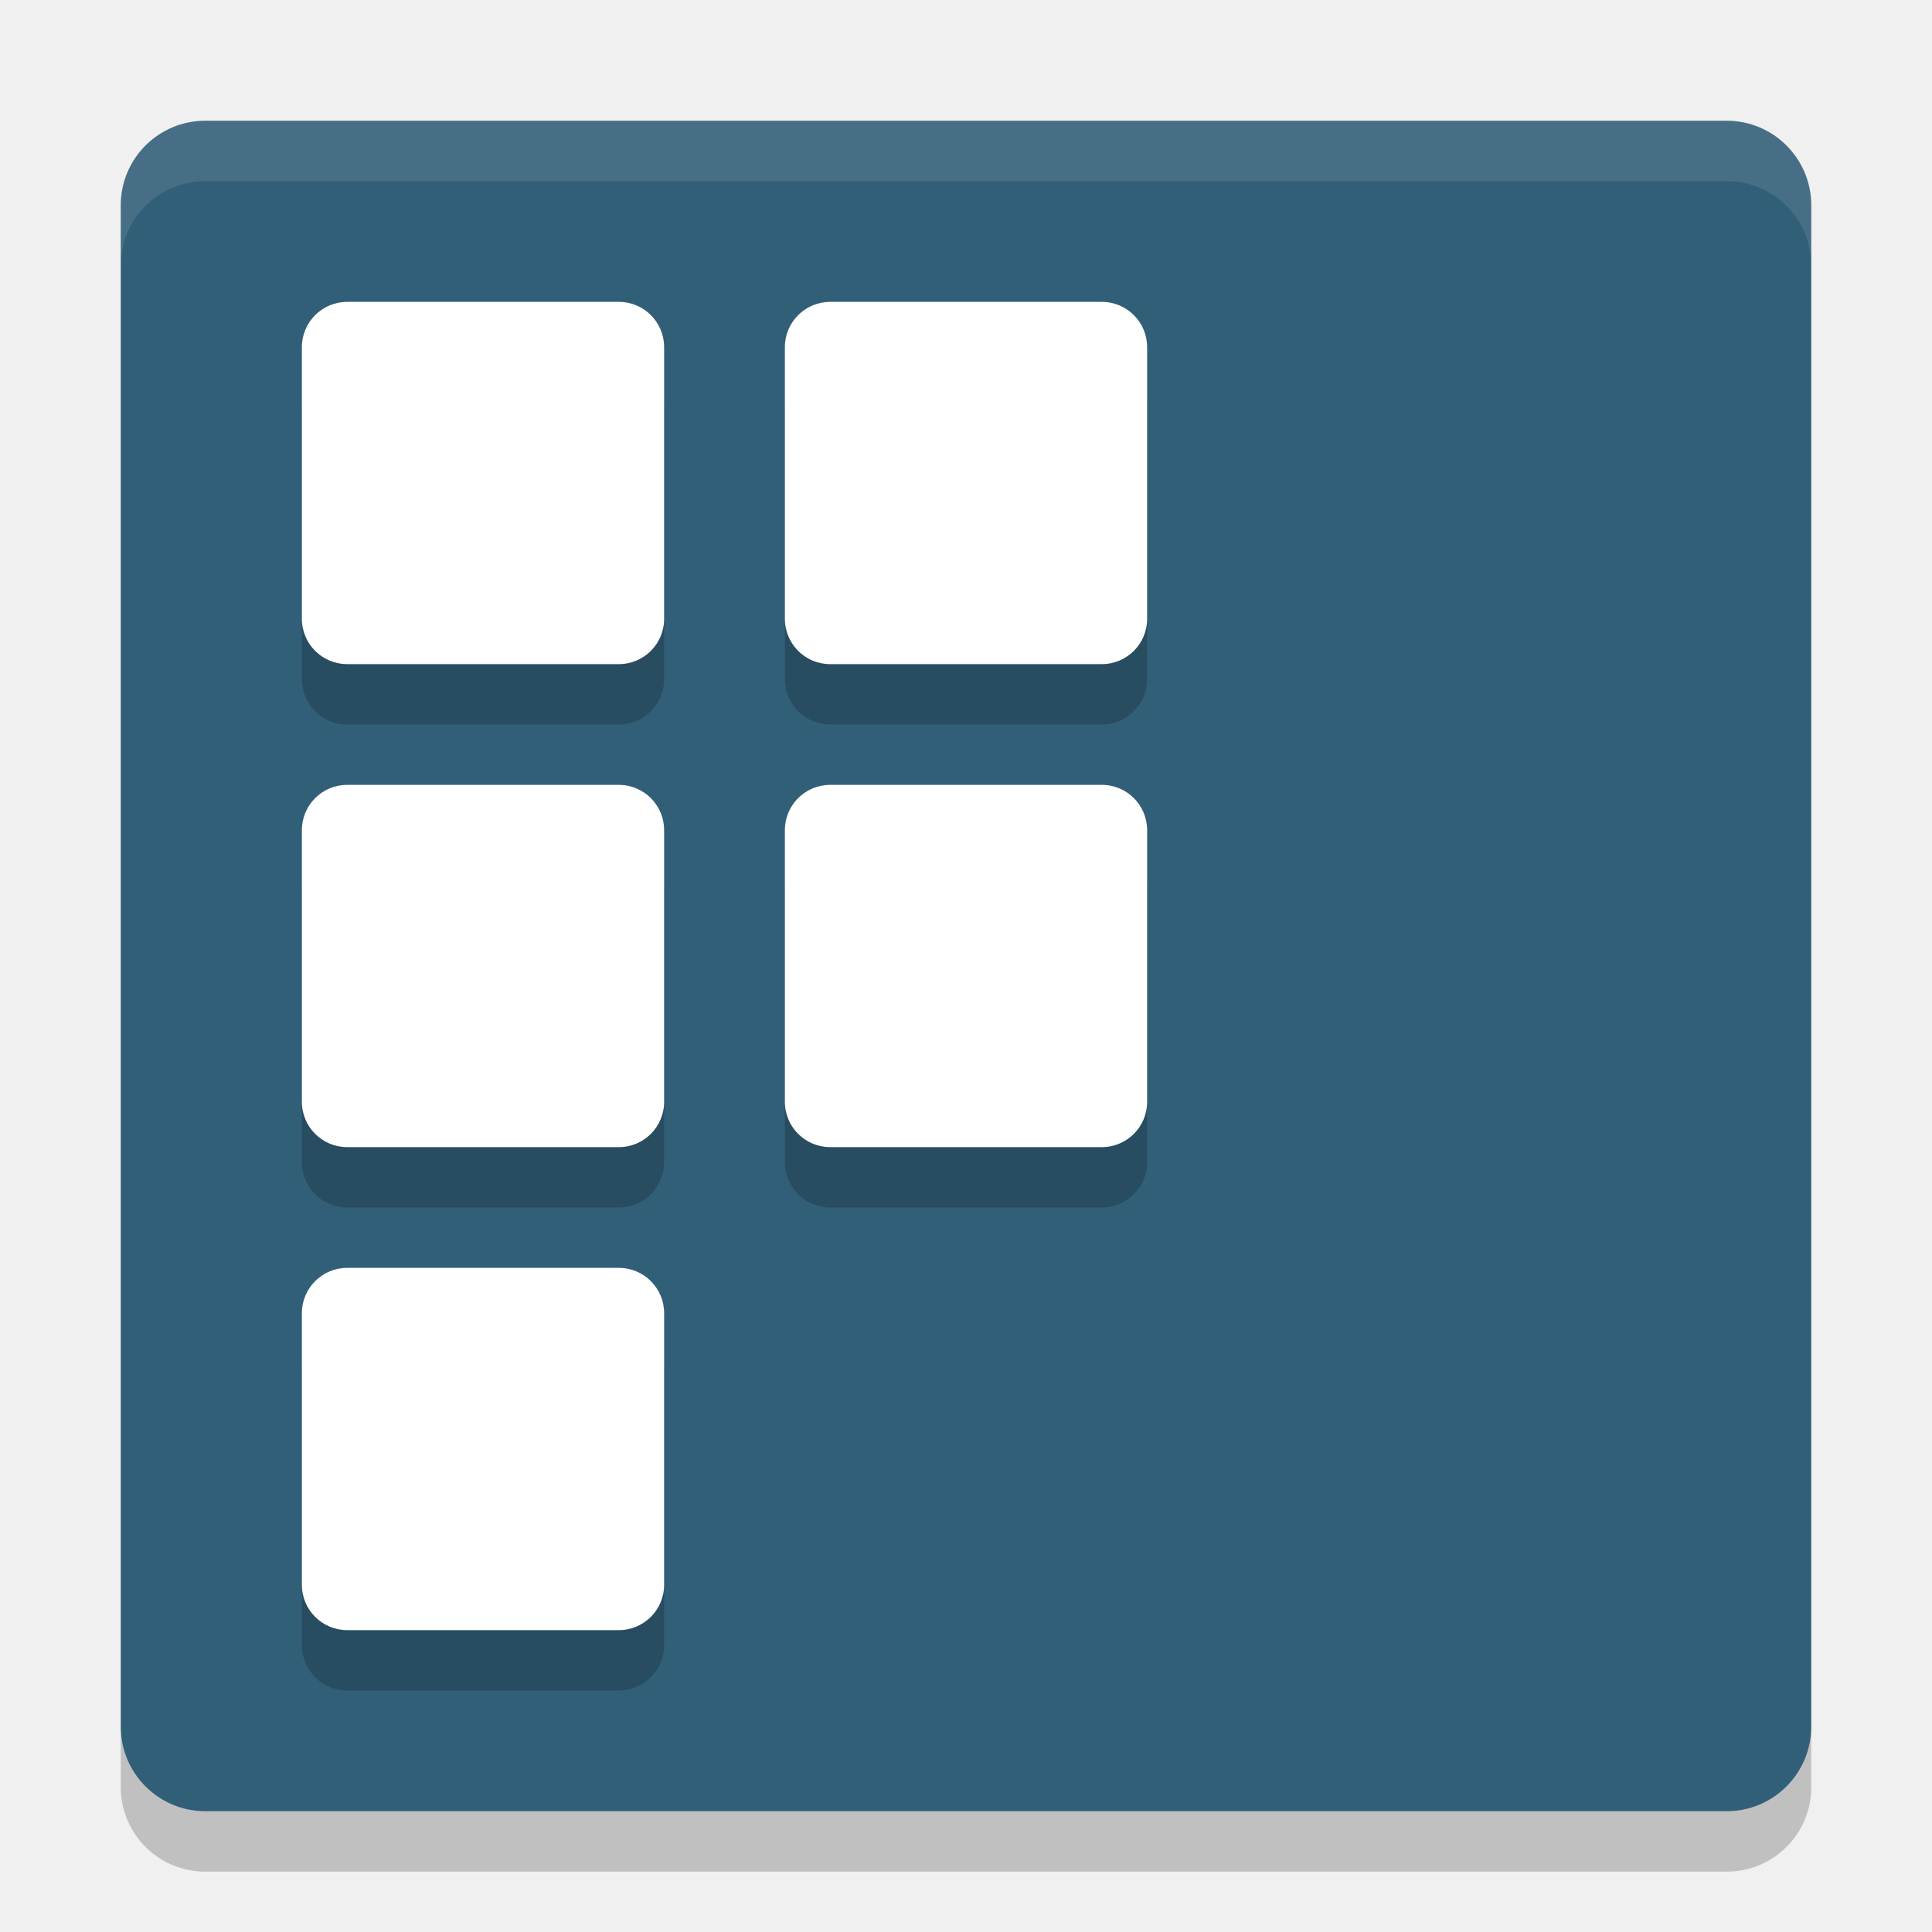
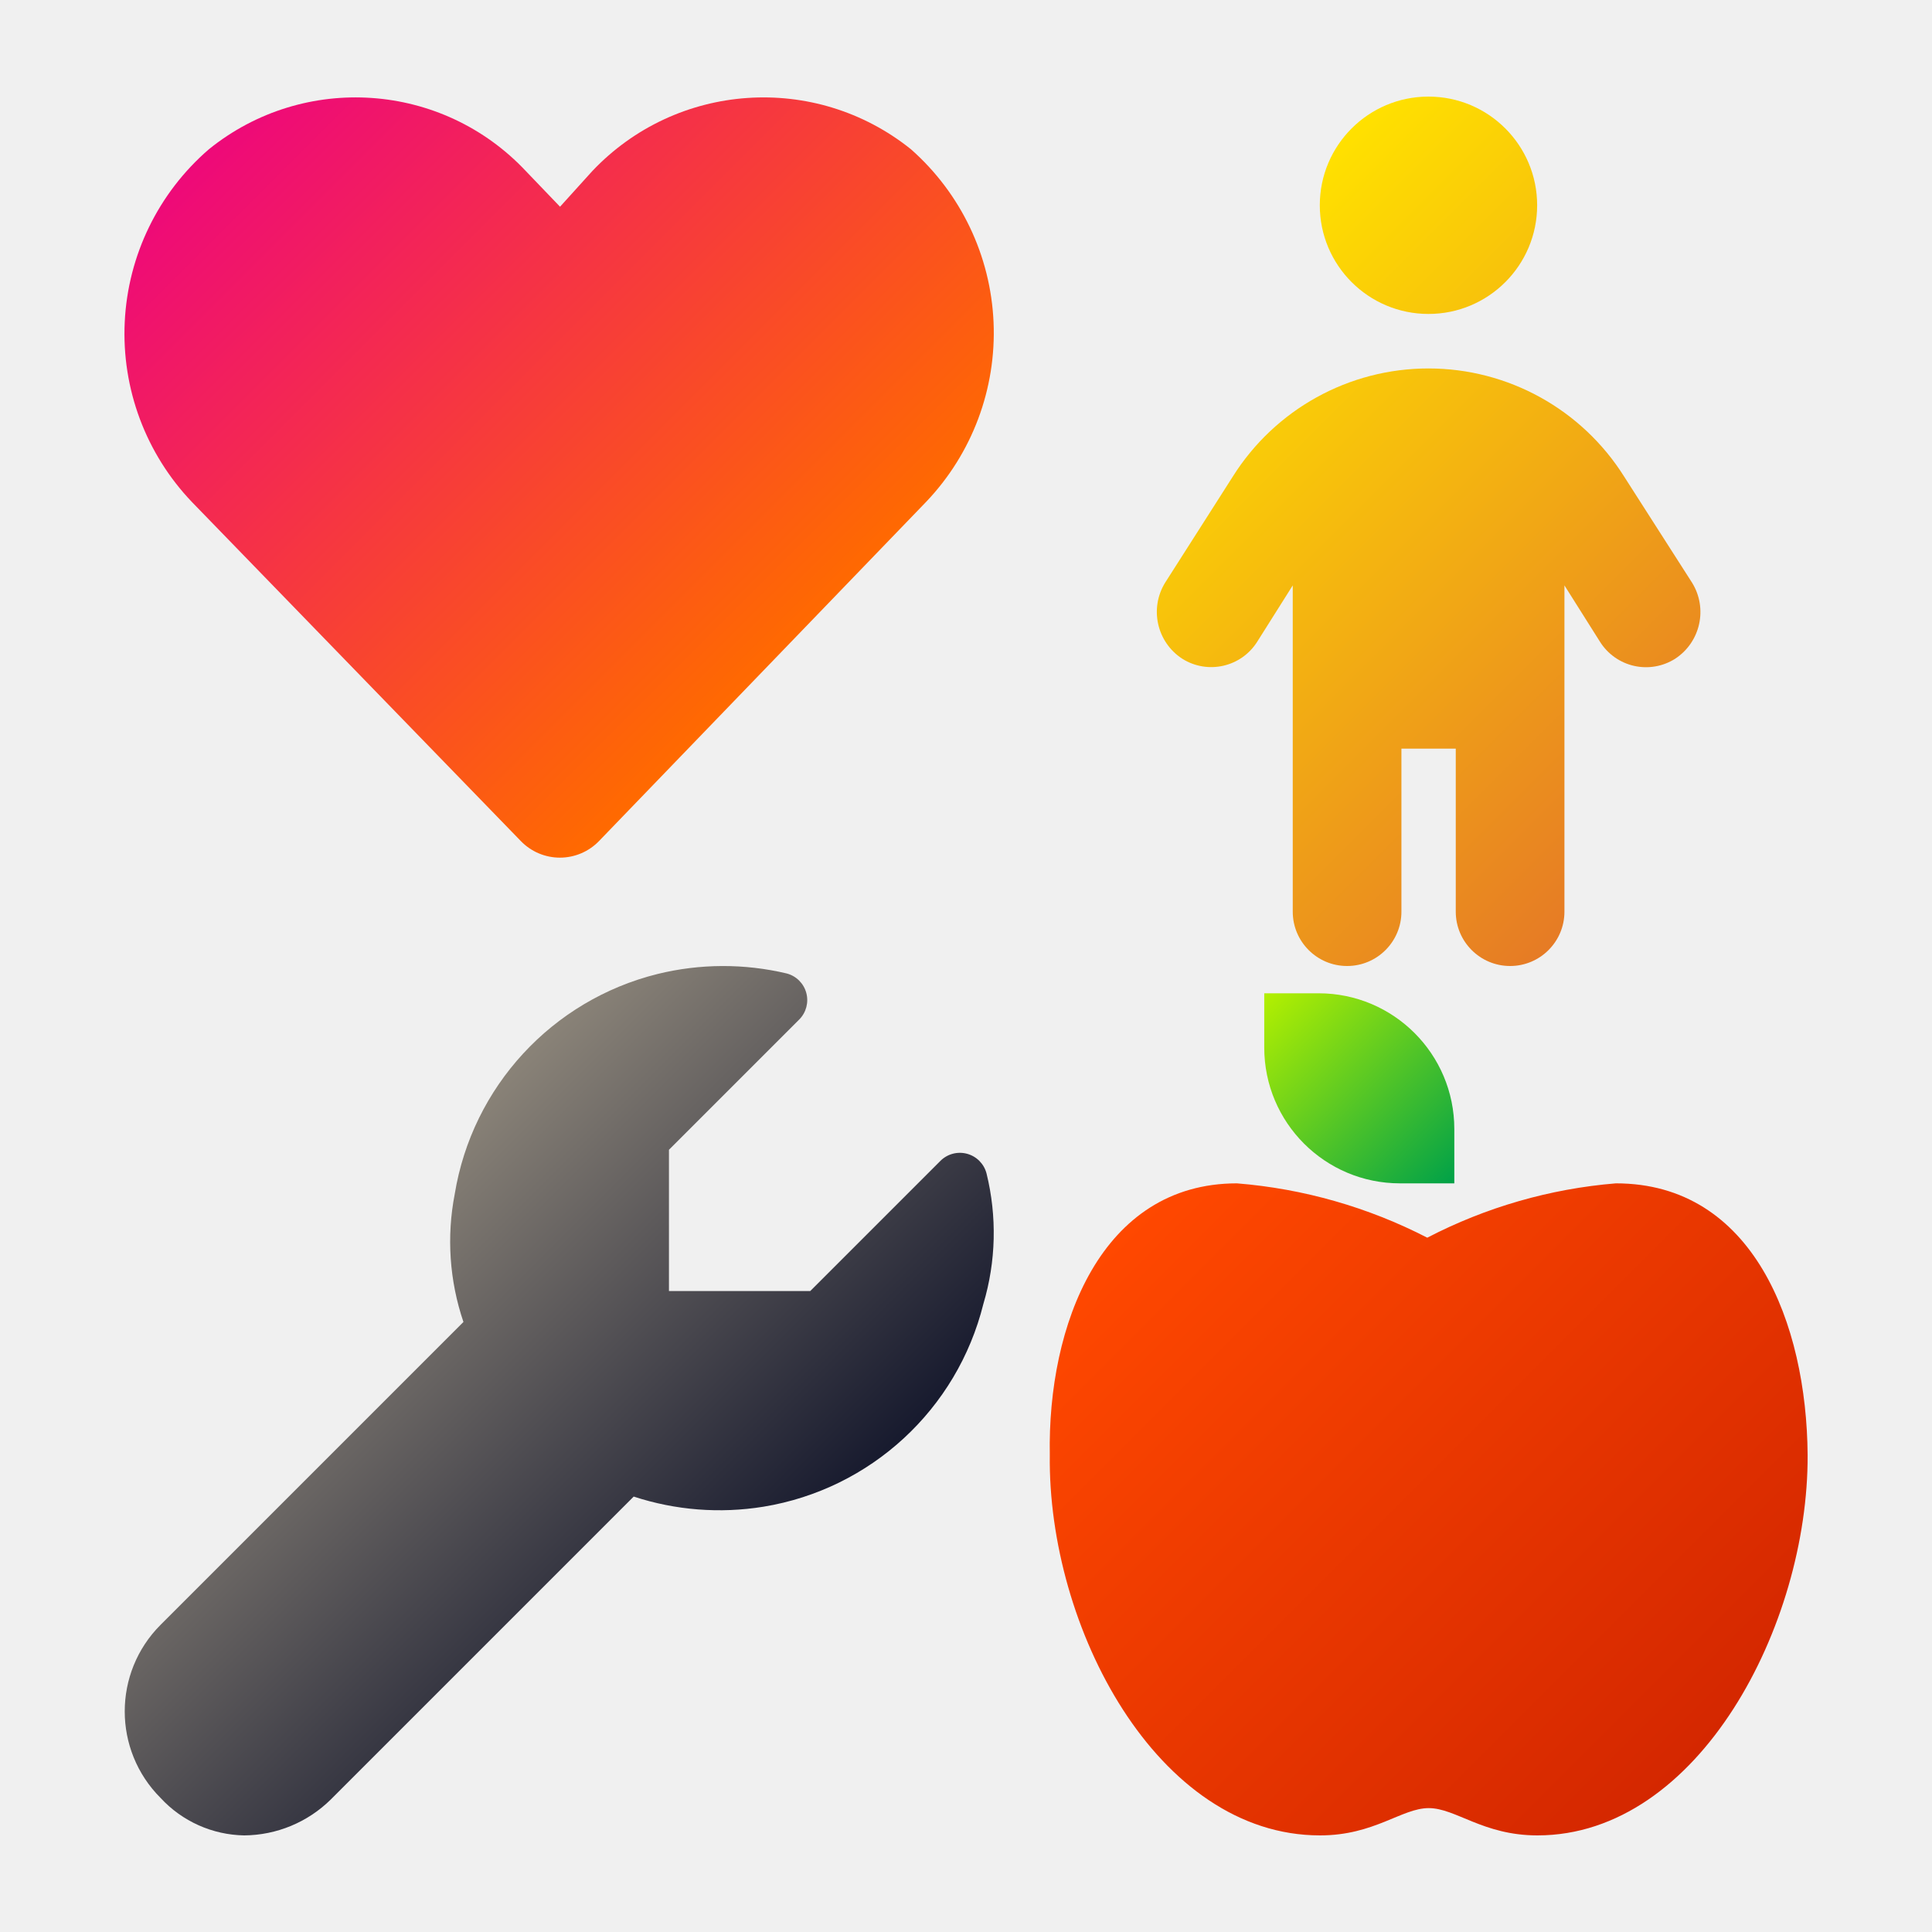
- <svg xmlns="http://www.w3.org/2000/svg" width="32" height="32" version="1">
-   <rect fill="#325f78" width="28" height="28" x="2" y="2" rx="1.4" ry="1.4" />
-   <path fill="#fff" style="opacity:0.1" d="m3.4 2c-0.776 0-1.4 0.625-1.4 1.4v1c0-0.776 0.625-1.4 1.4-1.4h25.2c0.775 0 1.4 0.625 1.4 1.4v-1c0-0.776-0.625-1.4-1.4-1.4h-25.2z" />
-   <path opacity=".2" d="m2 28.6v1c0 0.775 0.625 1.4 1.4 1.4h25.2c0.775 0 1.4-0.625 1.4-1.4v-1c0 0.775-0.625 1.4-1.4 1.4h-25.2c-0.775 0-1.4-0.625-1.4-1.4z" />
-   <g opacity=".2" transform="translate(0,1)">
-     <rect width="6" height="6" x="5" y="5" rx=".75" ry=".75" />
-     <rect width="6" height="6" x="13" y="5" rx=".75" ry=".75" />
-     <rect width="6" height="6" x="5" y="13" rx=".75" ry=".75" />
-     <rect width="6" height="6" x="13" y="13" rx=".75" ry=".75" />
-     <rect width="6" height="6" x="5" y="21" rx=".75" ry=".75" />
-   </g>
-   <g fill="#ffffff">
-     <rect width="6" height="6" x="5" y="5" rx=".75" ry=".75" />
-     <rect width="6" height="6" x="13" y="5" rx=".75" ry=".75" />
-     <rect width="6" height="6" x="5" y="13" rx=".75" ry=".75" />
-     <rect width="6" height="6" x="13" y="13" rx=".75" ry=".75" />
-     <rect width="6" height="6" x="5" y="21" rx=".75" ry=".75" />
-   </g>
+ <svg xmlns="http://www.w3.org/2000/svg" id="Camada_1" data-name="Camada 1" viewBox="0 0 8 8">
+   <defs>
+     <style>.cls-1{fill:url(#Gradiente_sem_nome_23);}.cls-2{fill:url(#Gradiente_sem_nome_71);}.cls-3{fill:url(#Gradiente_sem_nome_129);}.cls-4{fill:url(#Gradiente_sem_nome_199);}.cls-5{fill:url(#Gradiente_sem_nome_359);}</style>
+     <linearGradient id="Gradiente_sem_nome_23" x1="1.197" y1="0.282" x2="3.439" y2="2.524" gradientUnits="userSpaceOnUse">
+       <stop offset="0" stop-color="#ee0979" />
+       <stop offset="1" stop-color="#ff6a00" />
+     </linearGradient>
+     <linearGradient id="Gradiente_sem_nome_71" x1="4.861" y1="1.268" x2="6.97" y2="3.377" gradientUnits="userSpaceOnUse">
+       <stop offset="0" stop-color="#ffe100" />
+       <stop offset="1" stop-color="#e67b25" />
+     </linearGradient>
+     <linearGradient id="Gradiente_sem_nome_129" x1="4.771" y1="4.97" x2="7.052" y2="7.251" gradientUnits="userSpaceOnUse">
+       <stop offset="0" stop-color="#ff4800" />
+       <stop offset="1" stop-color="#d42700" />
+     </linearGradient>
+     <linearGradient id="Gradiente_sem_nome_199" x1="5.234" y1="4.112" x2="6.022" y2="4.9" gradientUnits="userSpaceOnUse">
+       <stop offset="0" stop-color="#b4f000" />
+       <stop offset="1" stop-color="#00a148" />
+     </linearGradient>
+     <linearGradient id="Gradiente_sem_nome_359" x1="1.381" y1="5.146" x2="2.967" y2="6.732" gradientUnits="userSpaceOnUse">
+       <stop offset="0" stop-color="#8a8378" />
+       <stop offset="1" stop-color="#171a2e" />
+     </linearGradient>
+   </defs>
+   <path class="cls-1" d="M2.157,3.483.795,2.079A1.009,1.009,0,0,1,.865.618.967.967,0,0,1,2.178.709l.141.147L2.452.709A.976.976,0,0,1,3.772.618a1.014,1.014,0,0,1,.063,1.46L2.48,3.483a.225.225,0,0,1-.323,0Z" />
+   <path class="cls-2" d="M6.365.85a.45.45,0,1,1-.45-.45A.45.45,0,0,1,6.365.85ZM5.803,3.1v.675a.225.225,0,1,1-.45,0V2.424L5.206,2.657a.225.225,0,0,1-.31.071.231.231,0,0,1-.071-.316l.28-.439a.957.957,0,0,1,1.62,0l.281.439a.231.231,0,0,1-.07.316.225.225,0,0,1-.311-.071l-.147-.233V3.775a.225.225,0,1,1-.45,0V3.1Z" />
+   <path class="cls-3" d="M4.347,6.025C4.338,6.737,4.791,7.6,5.466,7.6c.225,0,.338-.113.45-.113s.225.113.45.113c.669,0,1.122-.872,1.119-1.575C7.481,5.48,7.259,4.9,6.691,4.9a2.059,2.059,0,0,0-.781.225A2.085,2.085,0,0,0,5.122,4.9C4.559,4.9,4.337,5.488,4.347,6.025Z" />
+   <path class="cls-4" d="M5.797,4.9h.225V4.675a.562.562,0,0,0-.562-.562h-.225v.225A.562.562,0,0,0,5.797,4.9Z" />
+   <path class="cls-5" d="M4.085,4.859a.114.114,0,0,0-.191-.052l-.539.539H2.77V4.761L3.31,4.221a.114.114,0,0,0-.052-.19,1.139,1.139,0,0,0-.535.002,1.126,1.126,0,0,0-.84.911,1.034,1.034,0,0,0,.036.53L.665,6.728a.507.507,0,0,0,0,.717.482.482,0,0,0,.346.155.516.516,0,0,0,.359-.149L2.624,6.197a1.139,1.139,0,0,0,.537.042,1.126,1.126,0,0,0,.911-.84A1.028,1.028,0,0,0,4.085,4.859Z" />
</svg>
